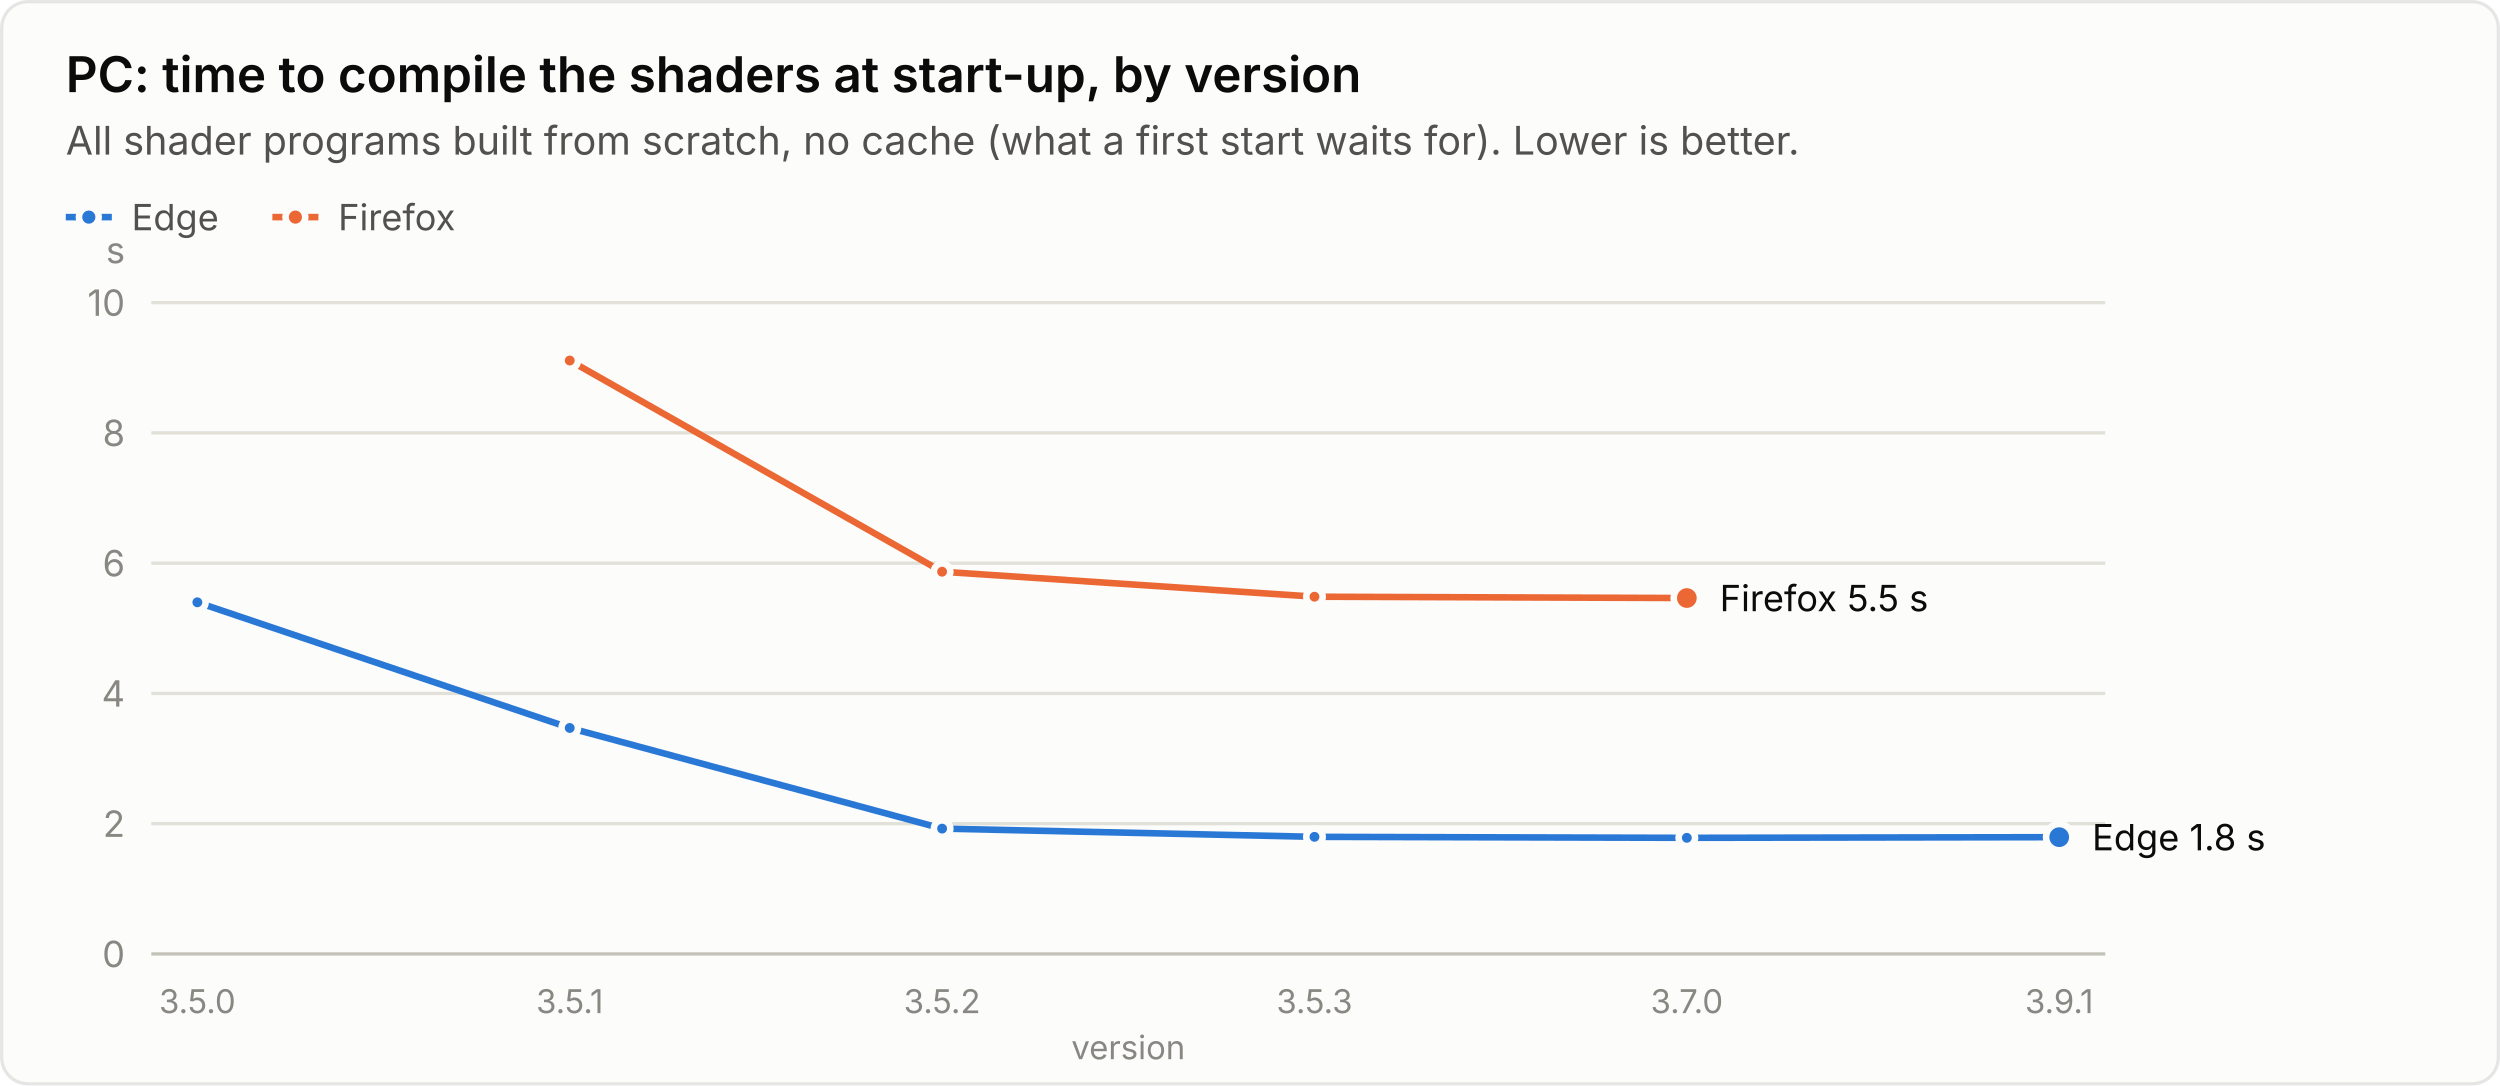
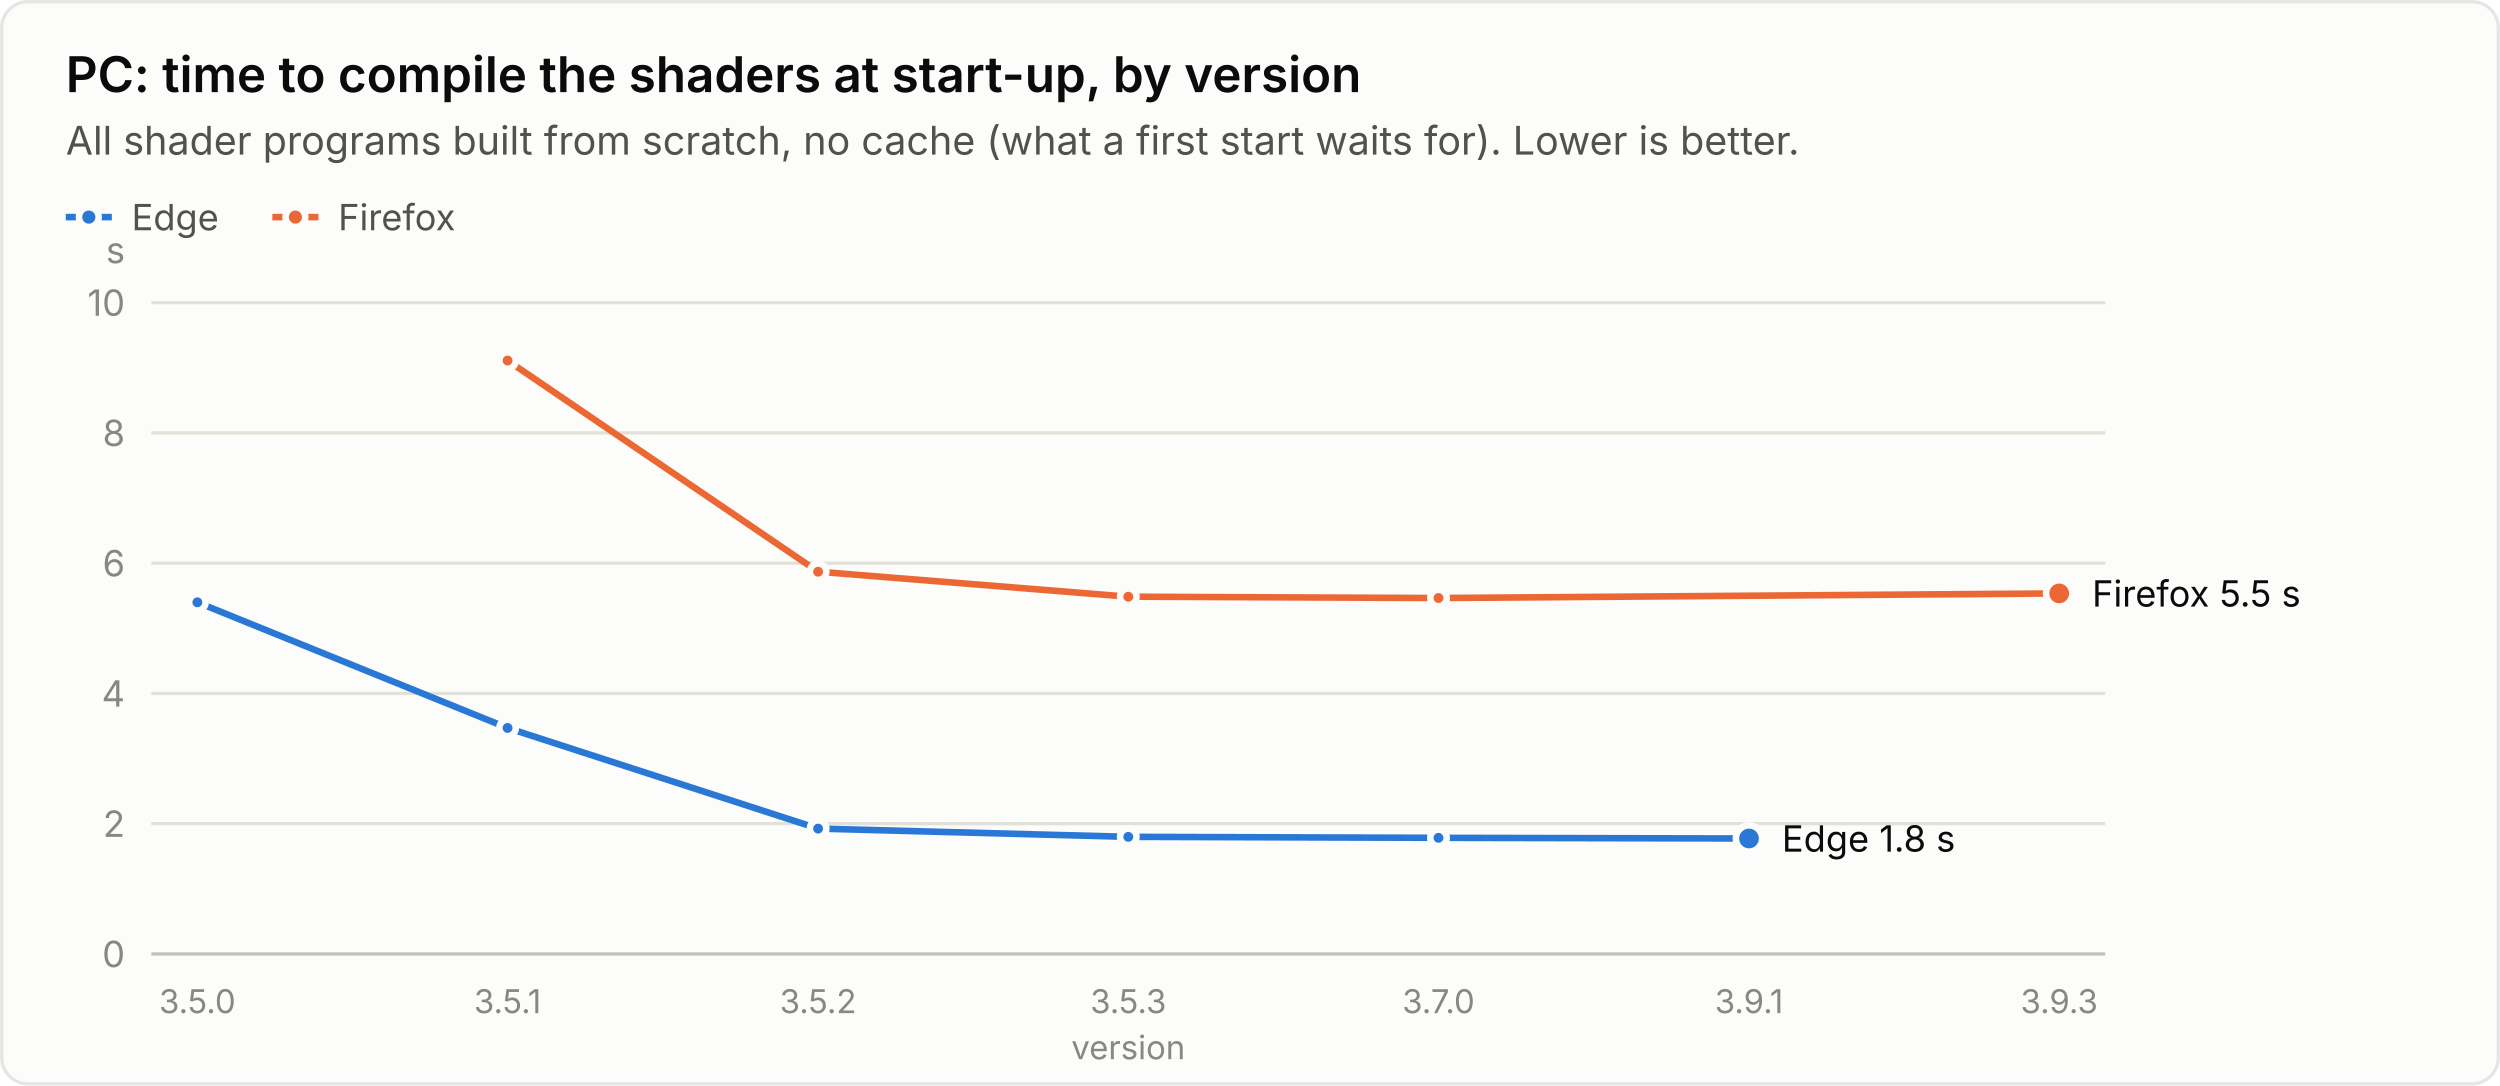
<svg xmlns="http://www.w3.org/2000/svg" viewBox="0 0 760 330" width="760" height="330" font-family="system-ui,-apple-system,&quot;Segoe UI&quot;,sans-serif" role="img" aria-label="PC: time to compile the shaders at start-up, by version">
  <rect x="0.5" y="0.5" width="759" height="329" rx="8" fill="#fcfcfb" stroke="rgba(11,11,11,0.10)" />
  <text x="20.0" y="28.0" font-size="15" fill="#0b0b0b" text-anchor="start" font-weight="600">PC: time to compile the shaders at start-up, by version</text>
  <text x="20.0" y="47.0" font-size="12" fill="#52514e" text-anchor="start" font-weight="400">All shader programs built from scratch, no cache (what a first start waits for). Lower is better.</text>
  <line x1="20.0" y1="66.0" x2="34.0" y2="66.0" stroke="#2a78d6" stroke-width="2" />
  <circle cx="27.0" cy="66.0" r="3" fill="#2a78d6" stroke="#fcfcfb" stroke-width="2" />
  <text x="40.0" y="70.0" font-size="11" fill="#52514e" text-anchor="start" font-weight="400">Edge</text>
  <line x1="82.8" y1="66.0" x2="96.8" y2="66.0" stroke="#eb6834" stroke-width="2" />
  <circle cx="89.8" cy="66.0" r="3" fill="#eb6834" stroke="#fcfcfb" stroke-width="2" />
  <text x="102.8" y="70.0" font-size="11" fill="#52514e" text-anchor="start" font-weight="400">Firefox</text>
  <line x1="46.0" y1="290.0" x2="640.0" y2="290.0" stroke="#c3c2b7" stroke-width="1" />
  <text x="38.0" y="294.0" font-size="11" fill="#898781" text-anchor="end" font-weight="400">0</text>
  <line x1="46.0" y1="250.4" x2="640.0" y2="250.4" stroke="#e1e0d9" stroke-width="1" />
  <text x="38.0" y="254.4" font-size="11" fill="#898781" text-anchor="end" font-weight="400">2</text>
  <line x1="46.0" y1="210.8" x2="640.0" y2="210.8" stroke="#e1e0d9" stroke-width="1" />
  <text x="38.0" y="214.8" font-size="11" fill="#898781" text-anchor="end" font-weight="400">4</text>
  <line x1="46.0" y1="171.2" x2="640.0" y2="171.2" stroke="#e1e0d9" stroke-width="1" />
  <text x="38.0" y="175.2" font-size="11" fill="#898781" text-anchor="end" font-weight="400">6</text>
  <line x1="46.0" y1="131.6" x2="640.0" y2="131.6" stroke="#e1e0d9" stroke-width="1" />
  <text x="38.0" y="135.6" font-size="11" fill="#898781" text-anchor="end" font-weight="400">8</text>
  <line x1="46.0" y1="92.0" x2="640.0" y2="92.0" stroke="#e1e0d9" stroke-width="1" />
  <text x="38.0" y="96.0" font-size="11" fill="#898781" text-anchor="end" font-weight="400">10</text>
  <text x="38.0" y="80.0" font-size="11" fill="#898781" text-anchor="end" font-weight="400">s</text>
  <text x="60.0" y="308.0" font-size="10" fill="#898781" text-anchor="middle" font-weight="400">3.5.0</text>
-   <text x="173.2" y="308.0" font-size="10" fill="#898781" text-anchor="middle" font-weight="400">3.5.1</text>
-   <text x="286.4" y="308.0" font-size="10" fill="#898781" text-anchor="middle" font-weight="400">3.5.2</text>
-   <text x="399.6" y="308.0" font-size="10" fill="#898781" text-anchor="middle" font-weight="400">3.5.3</text>
-   <text x="512.8" y="308.0" font-size="10" fill="#898781" text-anchor="middle" font-weight="400">3.7.0</text>
-   <text x="626.0" y="308.0" font-size="10" fill="#898781" text-anchor="middle" font-weight="400">3.9.1</text>
+   <text x="154.3" y="308.0" font-size="10" fill="#898781" text-anchor="middle" font-weight="400">3.5.1</text>
+   <text x="248.7" y="308.0" font-size="10" fill="#898781" text-anchor="middle" font-weight="400">3.5.2</text>
+   <text x="343.0" y="308.0" font-size="10" fill="#898781" text-anchor="middle" font-weight="400">3.5.3</text>
+   <text x="437.3" y="308.0" font-size="10" fill="#898781" text-anchor="middle" font-weight="400">3.7.0</text>
+   <text x="531.7" y="308.0" font-size="10" fill="#898781" text-anchor="middle" font-weight="400">3.9.1</text>
+   <text x="626.0" y="308.0" font-size="10" fill="#898781" text-anchor="middle" font-weight="400">3.9.3</text>
  <text x="343.0" y="322.0" font-size="10" fill="#898781" text-anchor="middle" font-weight="400">version</text>
-   <path d="M60.0 183.1 L173.2 221.3 L286.4 251.9 L399.6 254.4 L512.8 254.7 L626.0 254.5" fill="none" stroke="#2a78d6" stroke-width="2" stroke-linejoin="round" stroke-linecap="round" />
+   <path d="M60.0 183.1 L154.3 221.3 L248.7 251.9 L343.0 254.4 L437.3 254.7 L531.7 254.9" fill="none" stroke="#2a78d6" stroke-width="2" stroke-linejoin="round" stroke-linecap="round" />
  <circle cx="60.0" cy="183.1" r="2.5" fill="#2a78d6" stroke="#fcfcfb" stroke-width="2" />
-   <circle cx="173.2" cy="221.3" r="2.5" fill="#2a78d6" stroke="#fcfcfb" stroke-width="2" />
-   <circle cx="286.4" cy="251.9" r="2.5" fill="#2a78d6" stroke="#fcfcfb" stroke-width="2" />
-   <circle cx="399.6" cy="254.4" r="2.5" fill="#2a78d6" stroke="#fcfcfb" stroke-width="2" />
-   <circle cx="512.8" cy="254.7" r="2.5" fill="#2a78d6" stroke="#fcfcfb" stroke-width="2" />
-   <circle cx="626.0" cy="254.5" r="4" fill="#2a78d6" stroke="#fcfcfb" stroke-width="2" />
-   <path d="M173.2 109.6 L286.4 173.8 L399.6 181.4 L512.8 181.8" fill="none" stroke="#eb6834" stroke-width="2" stroke-linejoin="round" stroke-linecap="round" />
-   <circle cx="173.2" cy="109.6" r="2.5" fill="#eb6834" stroke="#fcfcfb" stroke-width="2" />
-   <circle cx="286.4" cy="173.8" r="2.5" fill="#eb6834" stroke="#fcfcfb" stroke-width="2" />
-   <circle cx="399.6" cy="181.4" r="2.5" fill="#eb6834" stroke="#fcfcfb" stroke-width="2" />
-   <circle cx="512.8" cy="181.8" r="4" fill="#eb6834" stroke="#fcfcfb" stroke-width="2" />
-   <text x="522.8" y="185.8" font-size="11" fill="#0b0b0b" text-anchor="start" font-weight="400">Firefox  5.5 s</text>
-   <text x="636.0" y="258.5" font-size="11" fill="#0b0b0b" text-anchor="start" font-weight="400">Edge  1.8 s</text>
+   <circle cx="154.3" cy="221.3" r="2.5" fill="#2a78d6" stroke="#fcfcfb" stroke-width="2" />
+   <circle cx="248.7" cy="251.9" r="2.5" fill="#2a78d6" stroke="#fcfcfb" stroke-width="2" />
+   <circle cx="343.0" cy="254.4" r="2.5" fill="#2a78d6" stroke="#fcfcfb" stroke-width="2" />
+   <circle cx="437.3" cy="254.7" r="2.5" fill="#2a78d6" stroke="#fcfcfb" stroke-width="2" />
+   <circle cx="531.7" cy="254.9" r="4" fill="#2a78d6" stroke="#fcfcfb" stroke-width="2" />
+   <path d="M154.3 109.6 L248.7 173.8 L343.0 181.4 L437.3 181.8 L626.0 180.4" fill="none" stroke="#eb6834" stroke-width="2" stroke-linejoin="round" stroke-linecap="round" />
+   <circle cx="154.3" cy="109.6" r="2.5" fill="#eb6834" stroke="#fcfcfb" stroke-width="2" />
+   <circle cx="248.7" cy="173.8" r="2.5" fill="#eb6834" stroke="#fcfcfb" stroke-width="2" />
+   <circle cx="343.0" cy="181.4" r="2.5" fill="#eb6834" stroke="#fcfcfb" stroke-width="2" />
+   <circle cx="437.3" cy="181.8" r="2.5" fill="#eb6834" stroke="#fcfcfb" stroke-width="2" />
+   <circle cx="626.0" cy="180.4" r="4" fill="#eb6834" stroke="#fcfcfb" stroke-width="2" />
+   <text x="636.0" y="184.4" font-size="11" fill="#0b0b0b" text-anchor="start" font-weight="400">Firefox  5.5 s</text>
+   <text x="541.7" y="258.9" font-size="11" fill="#0b0b0b" text-anchor="start" font-weight="400">Edge  1.8 s</text>
</svg>
